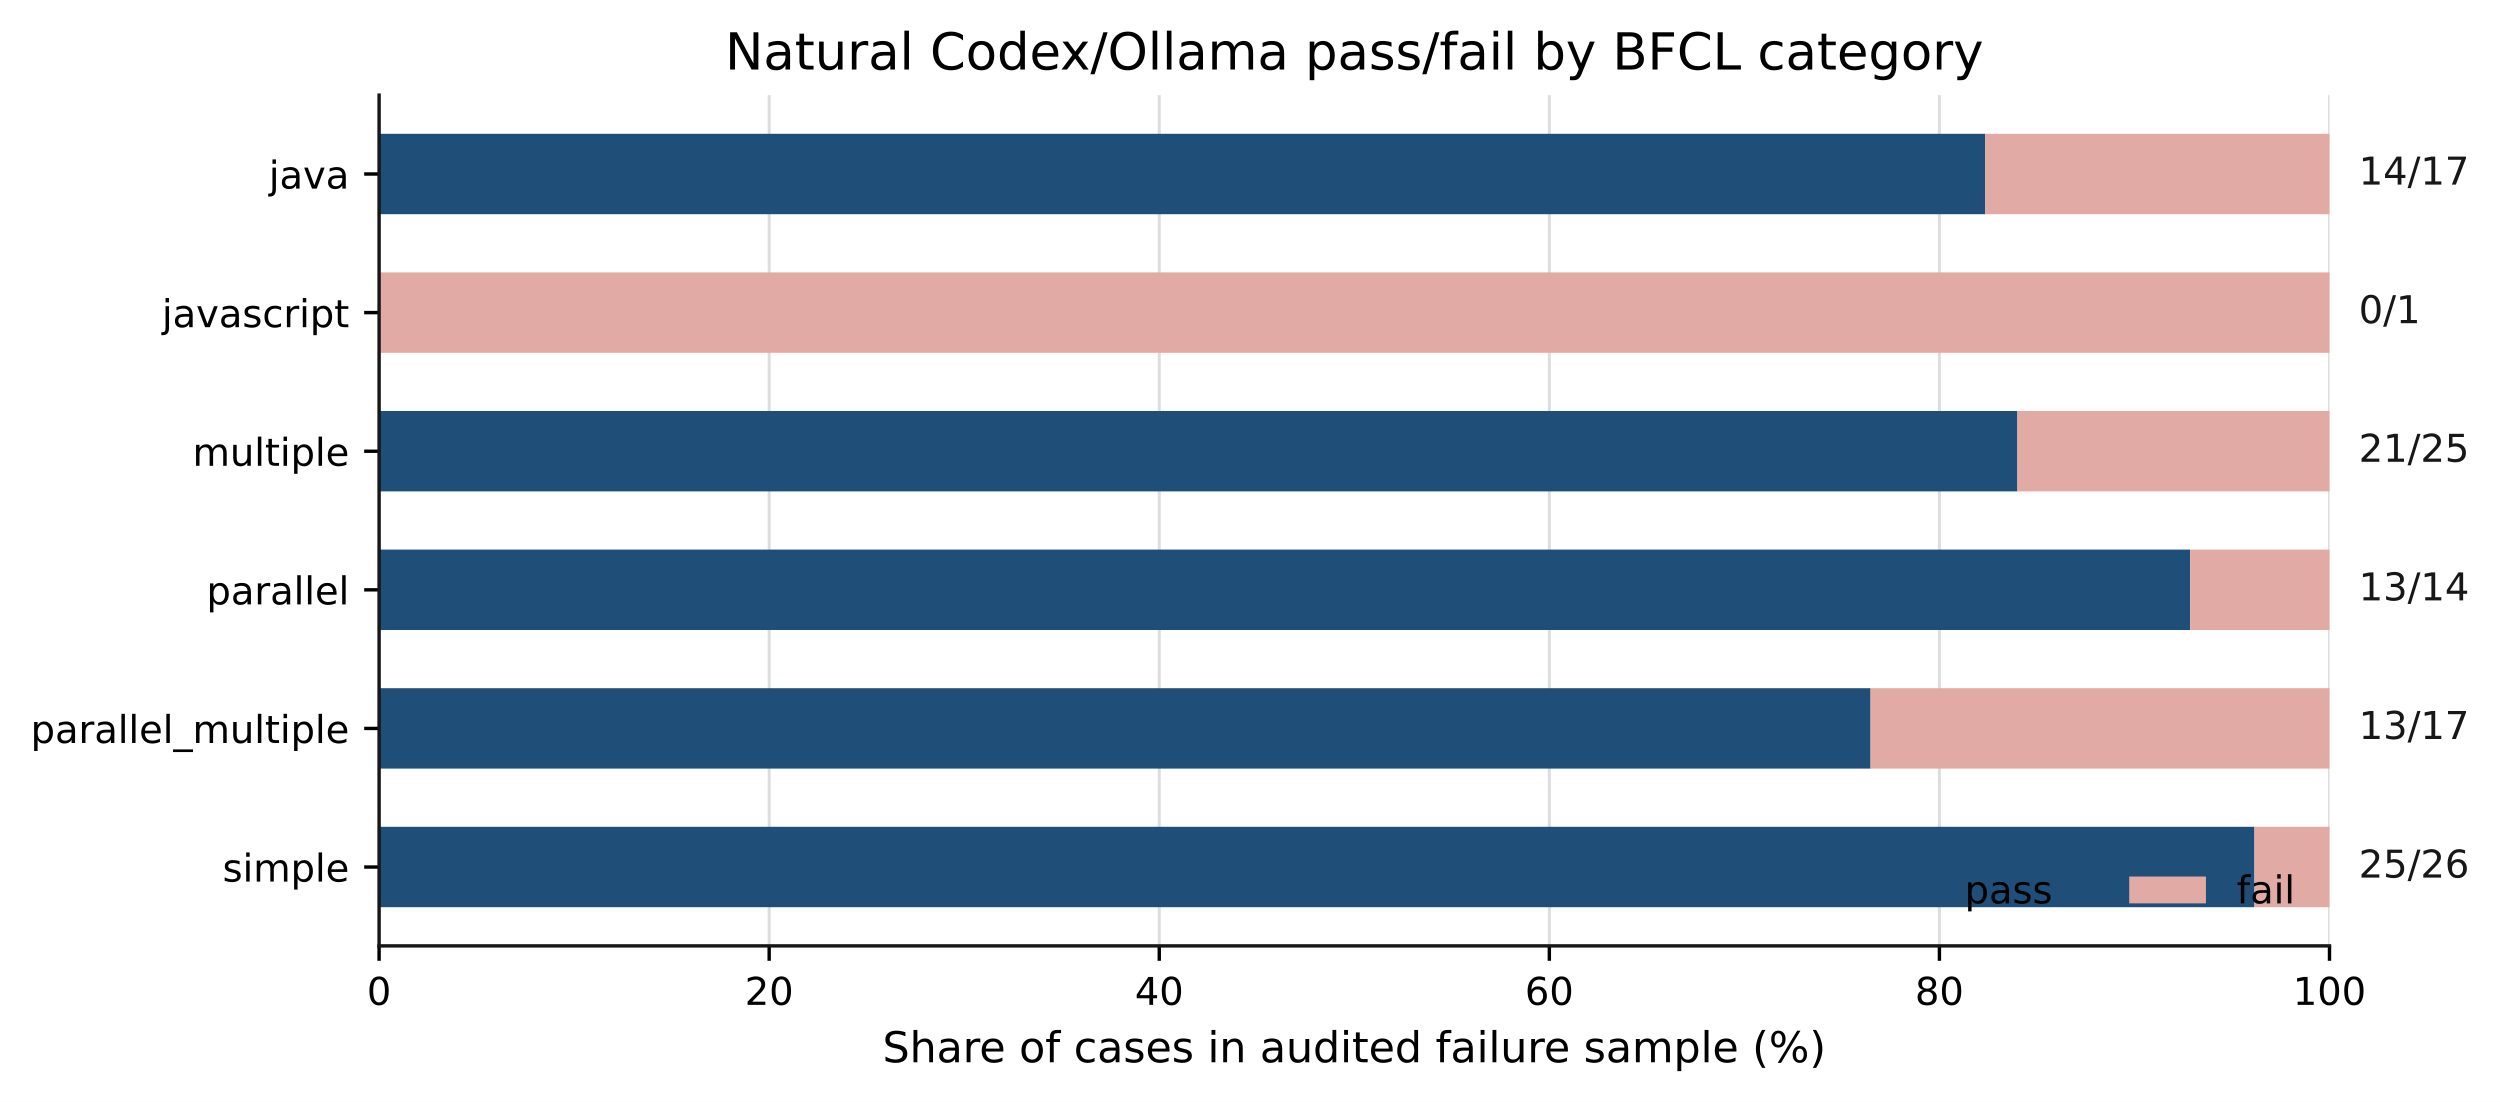
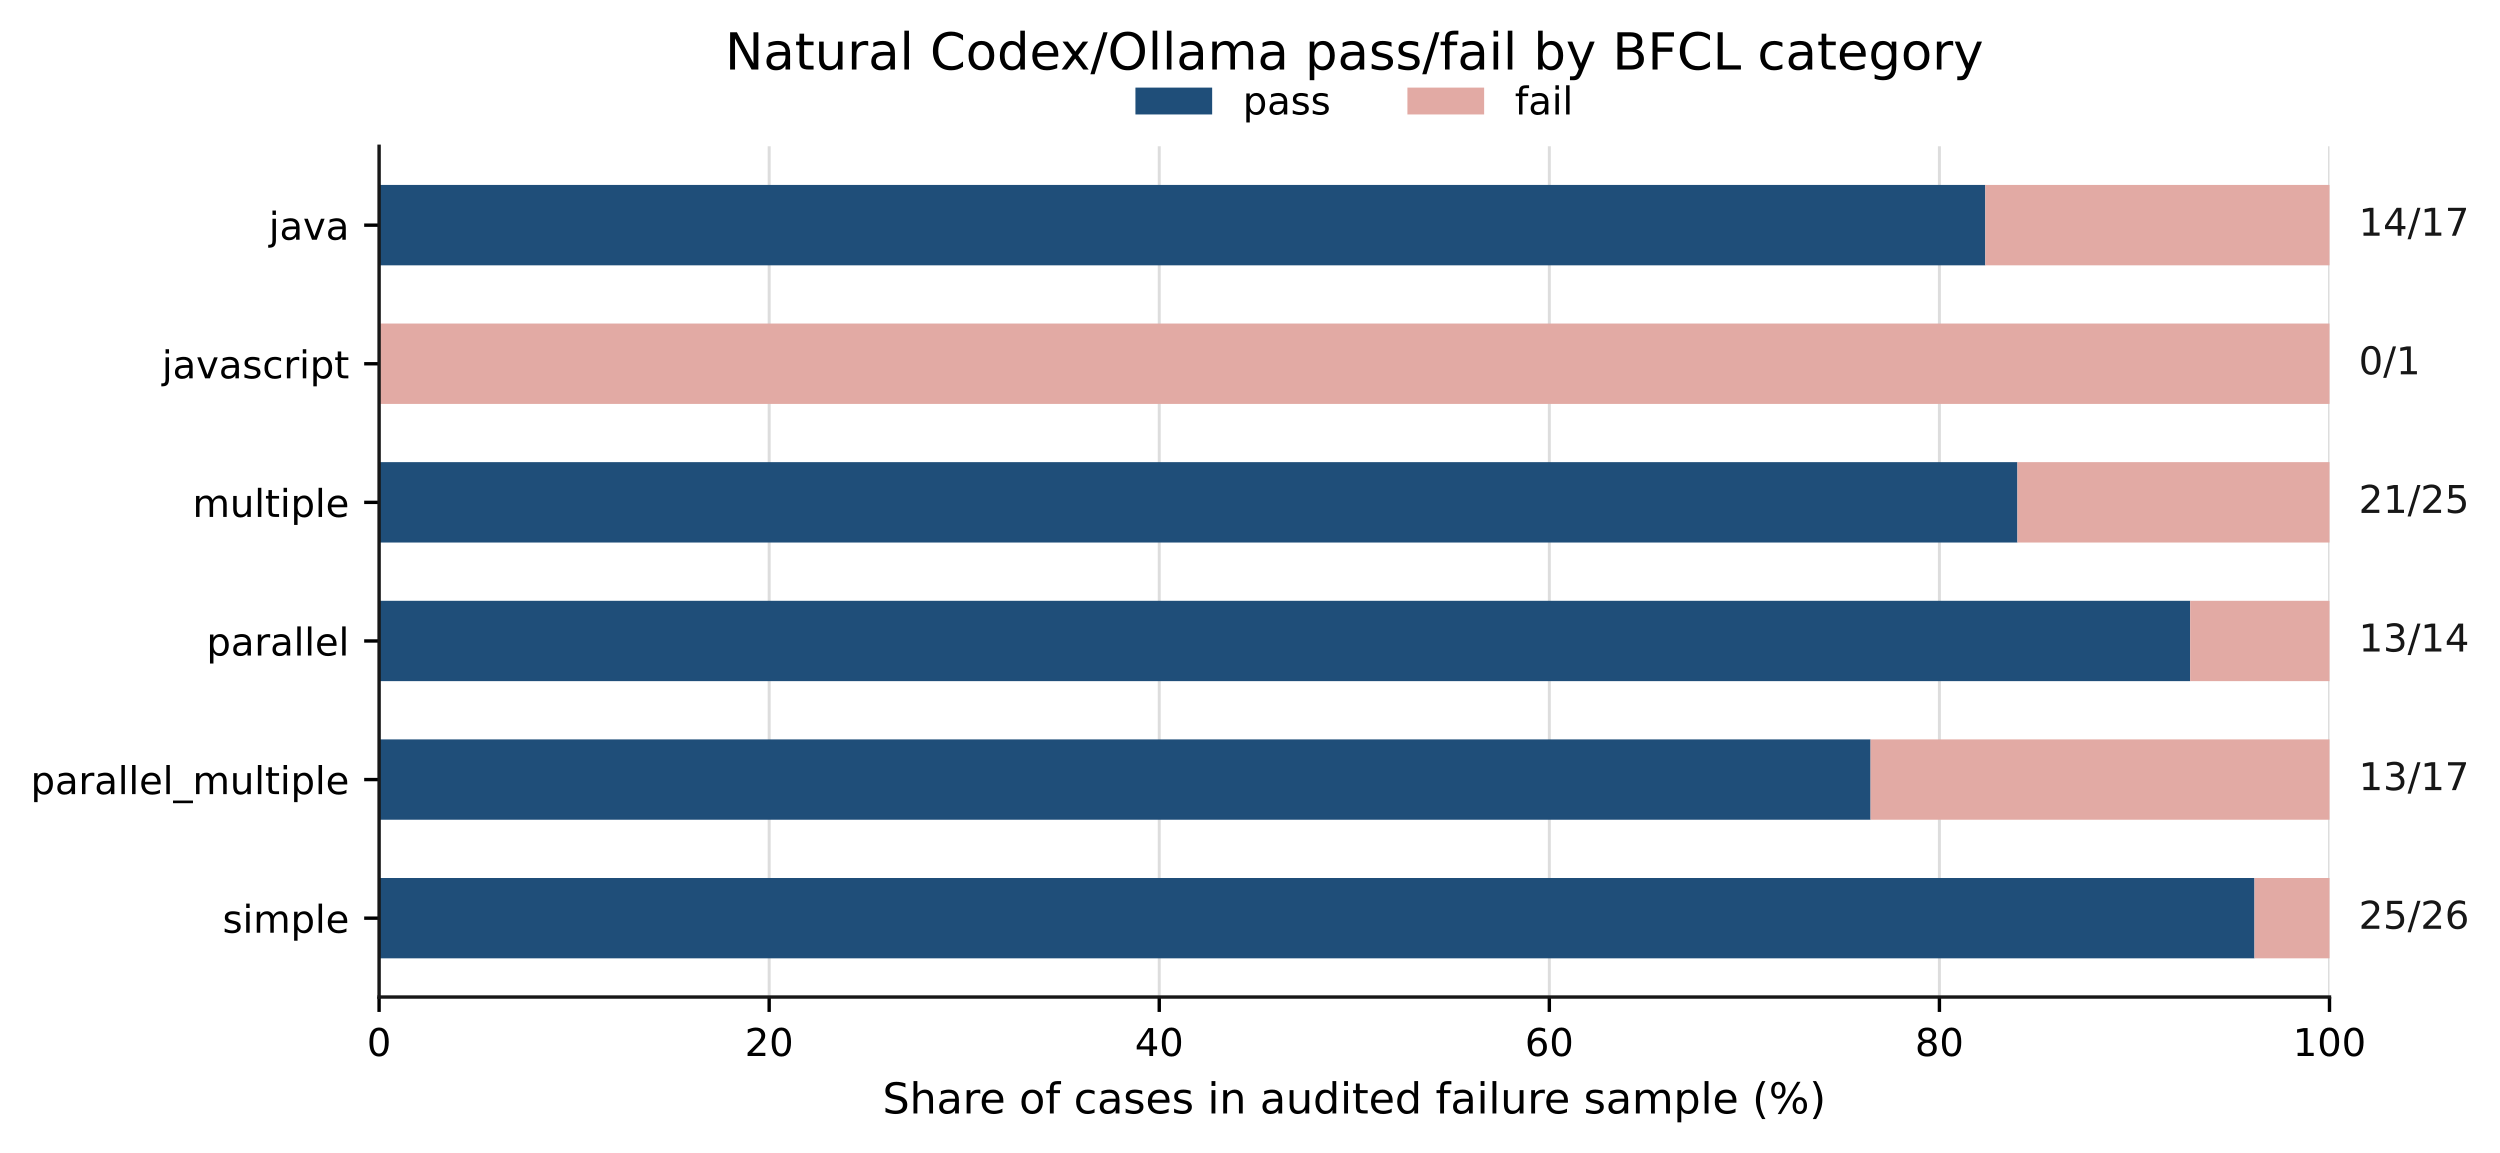
- <svg xmlns="http://www.w3.org/2000/svg" xmlns:xlink="http://www.w3.org/1999/xlink" width="586.494pt" height="258.491pt" viewBox="0 0 586.494 258.491" version="1.1">
+ <svg xmlns="http://www.w3.org/2000/svg" xmlns:xlink="http://www.w3.org/1999/xlink" width="586.494pt" height="270.491pt" viewBox="0 0 586.494 270.491" version="1.1">
  <defs>
    <style type="text/css">*{stroke-linejoin: round; stroke-linecap: butt}</style>
  </defs>
  <g id="figure_1">
    <g id="patch_1">
-       <path d="M 0 258.491  L 586.494 258.491  L 586.494 0  L 0 0  z " style="fill: #ffffff" />
+       <path d="M 0 270.491  L 586.494 270.491  L 586.494 0  L 0 0  z " style="fill: #ffffff" />
    </g>
    <g id="axes_1">
      <g id="patch_2">
-         <path d="M 88.934 221.902  L 546.494 221.902  L 546.494 22.318  L 88.934 22.318  z " style="fill: #ffffff" />
+         <path d="M 88.934 233.902  L 546.494 233.902  L 546.494 34.318  L 88.934 34.318  z " style="fill: #ffffff" />
      </g>
      <g id="matplotlib.axis_1">
        <g id="xtick_1">
          <g id="line2d_1">
-             <path d="M 88.934 221.902  L 88.934 22.318  " clip-path="url(#p2d0f11f5c6)" style="fill: none; stroke: #dddddd; stroke-width: 0.7; stroke-linecap: square" />
+             <path d="M 88.934 233.902  L 88.934 34.318  " clip-path="url(#p6384acd45f)" style="fill: none; stroke: #dddddd; stroke-width: 0.7; stroke-linecap: square" />
          </g>
          <g id="line2d_2">
            <defs>
-               <path id="mb023b86d9d" d="M 0 0  L 0 3.5  " style="stroke: #000000; stroke-width: 0.8" />
+               <path id="ma3fe0c417b" d="M 0 0  L 0 3.5  " style="stroke: #000000; stroke-width: 0.8" />
            </defs>
            <g>
-               <use xlink:href="#mb023b86d9d" x="88.934" y="221.902" style="stroke: #000000; stroke-width: 0.8" />
+               <use xlink:href="#ma3fe0c417b" x="88.934" y="233.902" style="stroke: #000000; stroke-width: 0.8" />
            </g>
          </g>
          <g id="text_1">
-             <text style="font-size: 9px; font-family: 'DejaVu Sans'; text-anchor: middle" x="88.934" y="235.741" transform="rotate(-0 88.93375 235.7407)">0</text>
+             <text style="font-size: 9px; font-family: 'DejaVu Sans'; text-anchor: middle" x="88.934" y="247.741" transform="rotate(-0 88.93375 247.7407)">0</text>
          </g>
        </g>
        <g id="xtick_2">
          <g id="line2d_3">
-             <path d="M 180.446 221.902  L 180.446 22.318  " clip-path="url(#p2d0f11f5c6)" style="fill: none; stroke: #dddddd; stroke-width: 0.7; stroke-linecap: square" />
+             <path d="M 180.446 233.902  L 180.446 34.318  " clip-path="url(#p6384acd45f)" style="fill: none; stroke: #dddddd; stroke-width: 0.7; stroke-linecap: square" />
          </g>
          <g id="line2d_4">
            <g>
-               <use xlink:href="#mb023b86d9d" x="180.446" y="221.902" style="stroke: #000000; stroke-width: 0.8" />
+               <use xlink:href="#ma3fe0c417b" x="180.446" y="233.902" style="stroke: #000000; stroke-width: 0.8" />
            </g>
          </g>
          <g id="text_2">
-             <text style="font-size: 9px; font-family: 'DejaVu Sans'; text-anchor: middle" x="180.446" y="235.741" transform="rotate(-0 180.4458 235.7407)">20</text>
+             <text style="font-size: 9px; font-family: 'DejaVu Sans'; text-anchor: middle" x="180.446" y="247.741" transform="rotate(-0 180.4458 247.7407)">20</text>
          </g>
        </g>
        <g id="xtick_3">
          <g id="line2d_5">
-             <path d="M 271.958 221.902  L 271.958 22.318  " clip-path="url(#p2d0f11f5c6)" style="fill: none; stroke: #dddddd; stroke-width: 0.7; stroke-linecap: square" />
+             <path d="M 271.958 233.902  L 271.958 34.318  " clip-path="url(#p6384acd45f)" style="fill: none; stroke: #dddddd; stroke-width: 0.7; stroke-linecap: square" />
          </g>
          <g id="line2d_6">
            <g>
-               <use xlink:href="#mb023b86d9d" x="271.958" y="221.902" style="stroke: #000000; stroke-width: 0.8" />
+               <use xlink:href="#ma3fe0c417b" x="271.958" y="233.902" style="stroke: #000000; stroke-width: 0.8" />
            </g>
          </g>
          <g id="text_3">
-             <text style="font-size: 9px; font-family: 'DejaVu Sans'; text-anchor: middle" x="271.958" y="235.741" transform="rotate(-0 271.9577 235.7407)">40</text>
+             <text style="font-size: 9px; font-family: 'DejaVu Sans'; text-anchor: middle" x="271.958" y="247.741" transform="rotate(-0 271.9577 247.7407)">40</text>
          </g>
        </g>
        <g id="xtick_4">
          <g id="line2d_7">
-             <path d="M 363.47 221.902  L 363.47 22.318  " clip-path="url(#p2d0f11f5c6)" style="fill: none; stroke: #dddddd; stroke-width: 0.7; stroke-linecap: square" />
+             <path d="M 363.47 233.902  L 363.47 34.318  " clip-path="url(#p6384acd45f)" style="fill: none; stroke: #dddddd; stroke-width: 0.7; stroke-linecap: square" />
          </g>
          <g id="line2d_8">
            <g>
-               <use xlink:href="#mb023b86d9d" x="363.47" y="221.902" style="stroke: #000000; stroke-width: 0.8" />
+               <use xlink:href="#ma3fe0c417b" x="363.47" y="233.902" style="stroke: #000000; stroke-width: 0.8" />
            </g>
          </g>
          <g id="text_4">
-             <text style="font-size: 9px; font-family: 'DejaVu Sans'; text-anchor: middle" x="363.47" y="235.741" transform="rotate(-0 363.4697 235.7407)">60</text>
+             <text style="font-size: 9px; font-family: 'DejaVu Sans'; text-anchor: middle" x="363.47" y="247.741" transform="rotate(-0 363.4697 247.7407)">60</text>
          </g>
        </g>
        <g id="xtick_5">
          <g id="line2d_9">
-             <path d="M 454.982 221.902  L 454.982 22.318  " clip-path="url(#p2d0f11f5c6)" style="fill: none; stroke: #dddddd; stroke-width: 0.7; stroke-linecap: square" />
+             <path d="M 454.982 233.902  L 454.982 34.318  " clip-path="url(#p6384acd45f)" style="fill: none; stroke: #dddddd; stroke-width: 0.7; stroke-linecap: square" />
          </g>
          <g id="line2d_10">
            <g>
-               <use xlink:href="#mb023b86d9d" x="454.982" y="221.902" style="stroke: #000000; stroke-width: 0.8" />
+               <use xlink:href="#ma3fe0c417b" x="454.982" y="233.902" style="stroke: #000000; stroke-width: 0.8" />
            </g>
          </g>
          <g id="text_5">
-             <text style="font-size: 9px; font-family: 'DejaVu Sans'; text-anchor: middle" x="454.982" y="235.741" transform="rotate(-0 454.9817 235.7407)">80</text>
+             <text style="font-size: 9px; font-family: 'DejaVu Sans'; text-anchor: middle" x="454.982" y="247.741" transform="rotate(-0 454.9817 247.7407)">80</text>
          </g>
        </g>
        <g id="xtick_6">
          <g id="line2d_11">
-             <path d="M 546.494 221.902  L 546.494 22.318  " clip-path="url(#p2d0f11f5c6)" style="fill: none; stroke: #dddddd; stroke-width: 0.7; stroke-linecap: square" />
+             <path d="M 546.494 233.902  L 546.494 34.318  " clip-path="url(#p6384acd45f)" style="fill: none; stroke: #dddddd; stroke-width: 0.7; stroke-linecap: square" />
          </g>
          <g id="line2d_12">
            <g>
-               <use xlink:href="#mb023b86d9d" x="546.494" y="221.902" style="stroke: #000000; stroke-width: 0.8" />
+               <use xlink:href="#ma3fe0c417b" x="546.494" y="233.902" style="stroke: #000000; stroke-width: 0.8" />
            </g>
          </g>
          <g id="text_6">
-             <text style="font-size: 9px; font-family: 'DejaVu Sans'; text-anchor: middle" x="546.494" y="235.741" transform="rotate(-0 546.4937 235.7407)">100</text>
+             <text style="font-size: 9px; font-family: 'DejaVu Sans'; text-anchor: middle" x="546.494" y="247.741" transform="rotate(-0 546.4937 247.7407)">100</text>
          </g>
        </g>
        <g id="text_7">
-           <text style="font-size: 10px; font-family: 'DejaVu Sans'; text-anchor: middle" x="317.714" y="249.211" transform="rotate(-0 317.7138 249.2109)">Share of cases in audited failure sample (%)</text>
+           <text style="font-size: 10px; font-family: 'DejaVu Sans'; text-anchor: middle" x="317.714" y="261.211" transform="rotate(-0 317.7138 261.2109)">Share of cases in audited failure sample (%)</text>
        </g>
      </g>
      <g id="matplotlib.axis_2">
        <g id="ytick_1">
          <g id="line2d_13">
            <defs>
-               <path id="m6cf1b91d91" d="M 0 0  L -3.5 0  " style="stroke: #000000; stroke-width: 0.8" />
+               <path id="mc44ccb6958" d="M 0 0  L -3.5 0  " style="stroke: #000000; stroke-width: 0.8" />
            </defs>
            <g>
-               <use xlink:href="#m6cf1b91d91" x="88.934" y="40.82" style="stroke: #000000; stroke-width: 0.8" />
+               <use xlink:href="#mc44ccb6958" x="88.934" y="52.82" style="stroke: #000000; stroke-width: 0.8" />
            </g>
          </g>
          <g id="text_8">
-             <text style="font-size: 9px; font-family: 'DejaVu Sans'; text-anchor: end" x="81.934" y="44.239" transform="rotate(-0 81.93375 44.2391)">java</text>
+             <text style="font-size: 9px; font-family: 'DejaVu Sans'; text-anchor: end" x="81.934" y="56.239" transform="rotate(-0 81.93375 56.2391)">java</text>
          </g>
        </g>
        <g id="ytick_2">
          <g id="line2d_14">
            <g>
-               <use xlink:href="#m6cf1b91d91" x="88.934" y="73.336" style="stroke: #000000; stroke-width: 0.8" />
+               <use xlink:href="#mc44ccb6958" x="88.934" y="85.336" style="stroke: #000000; stroke-width: 0.8" />
            </g>
          </g>
          <g id="text_9">
-             <text style="font-size: 9px; font-family: 'DejaVu Sans'; text-anchor: end" x="81.934" y="76.755" transform="rotate(-0 81.93375 76.75523)">javascript</text>
+             <text style="font-size: 9px; font-family: 'DejaVu Sans'; text-anchor: end" x="81.934" y="88.755" transform="rotate(-0 81.93375 88.75523)">javascript</text>
          </g>
        </g>
        <g id="ytick_3">
          <g id="line2d_15">
            <g>
-               <use xlink:href="#m6cf1b91d91" x="88.934" y="105.852" style="stroke: #000000; stroke-width: 0.8" />
+               <use xlink:href="#mc44ccb6958" x="88.934" y="117.852" style="stroke: #000000; stroke-width: 0.8" />
            </g>
          </g>
          <g id="text_10">
-             <text style="font-size: 9px; font-family: 'DejaVu Sans'; text-anchor: end" x="81.934" y="109.271" transform="rotate(-0 81.93375 109.2714)">multiple</text>
+             <text style="font-size: 9px; font-family: 'DejaVu Sans'; text-anchor: end" x="81.934" y="121.271" transform="rotate(-0 81.93375 121.2714)">multiple</text>
          </g>
        </g>
        <g id="ytick_4">
          <g id="line2d_16">
            <g>
-               <use xlink:href="#m6cf1b91d91" x="88.934" y="138.368" style="stroke: #000000; stroke-width: 0.8" />
+               <use xlink:href="#mc44ccb6958" x="88.934" y="150.368" style="stroke: #000000; stroke-width: 0.8" />
            </g>
          </g>
          <g id="text_11">
-             <text style="font-size: 9px; font-family: 'DejaVu Sans'; text-anchor: end" x="81.934" y="141.787" transform="rotate(-0 81.93375 141.7875)">parallel</text>
+             <text style="font-size: 9px; font-family: 'DejaVu Sans'; text-anchor: end" x="81.934" y="153.787" transform="rotate(-0 81.93375 153.7875)">parallel</text>
          </g>
        </g>
        <g id="ytick_5">
          <g id="line2d_17">
            <g>
-               <use xlink:href="#m6cf1b91d91" x="88.934" y="170.884" style="stroke: #000000; stroke-width: 0.8" />
+               <use xlink:href="#mc44ccb6958" x="88.934" y="182.884" style="stroke: #000000; stroke-width: 0.8" />
            </g>
          </g>
          <g id="text_12">
-             <text style="font-size: 9px; font-family: 'DejaVu Sans'; text-anchor: end" x="81.934" y="174.304" transform="rotate(-0 81.93375 174.3036)">parallel_multiple</text>
+             <text style="font-size: 9px; font-family: 'DejaVu Sans'; text-anchor: end" x="81.934" y="186.304" transform="rotate(-0 81.93375 186.3036)">parallel_multiple</text>
          </g>
        </g>
        <g id="ytick_6">
          <g id="line2d_18">
            <g>
-               <use xlink:href="#m6cf1b91d91" x="88.934" y="203.4" style="stroke: #000000; stroke-width: 0.8" />
+               <use xlink:href="#mc44ccb6958" x="88.934" y="215.4" style="stroke: #000000; stroke-width: 0.8" />
            </g>
          </g>
          <g id="text_13">
-             <text style="font-size: 9px; font-family: 'DejaVu Sans'; text-anchor: end" x="81.934" y="206.82" transform="rotate(-0 81.93375 206.8197)">simple</text>
+             <text style="font-size: 9px; font-family: 'DejaVu Sans'; text-anchor: end" x="81.934" y="218.82" transform="rotate(-0 81.93375 218.8197)">simple</text>
          </g>
        </g>
      </g>
      <g id="patch_3">
-         <path d="M 88.934 31.39  L 465.748 31.39  L 465.748 50.249  L 88.934 50.249  z " clip-path="url(#p2d0f11f5c6)" style="fill: #1f4e79" />
+         <path d="M 88.934 43.39  L 465.748 43.39  L 465.748 62.249  L 88.934 62.249  z " clip-path="url(#p6384acd45f)" style="fill: #1f4e79" />
      </g>
      <g id="patch_4">
-         <path d="M 88.934 63.906  L 88.934 63.906  L 88.934 82.766  L 88.934 82.766  z " clip-path="url(#p2d0f11f5c6)" style="fill: #1f4e79" />
+         <path d="M 88.934 75.906  L 88.934 75.906  L 88.934 94.766  L 88.934 94.766  z " clip-path="url(#p6384acd45f)" style="fill: #1f4e79" />
      </g>
      <g id="patch_5">
-         <path d="M 88.934 96.422  L 473.284 96.422  L 473.284 115.282  L 88.934 115.282  z " clip-path="url(#p2d0f11f5c6)" style="fill: #1f4e79" />
+         <path d="M 88.934 108.422  L 473.284 108.422  L 473.284 127.282  L 88.934 127.282  z " clip-path="url(#p6384acd45f)" style="fill: #1f4e79" />
      </g>
      <g id="patch_6">
-         <path d="M 88.934 128.939  L 513.811 128.939  L 513.811 147.798  L 88.934 147.798  z " clip-path="url(#p2d0f11f5c6)" style="fill: #1f4e79" />
+         <path d="M 88.934 140.939  L 513.811 140.939  L 513.811 159.798  L 88.934 159.798  z " clip-path="url(#p6384acd45f)" style="fill: #1f4e79" />
      </g>
      <g id="patch_7">
-         <path d="M 88.934 161.455  L 438.833 161.455  L 438.833 180.314  L 88.934 180.314  z " clip-path="url(#p2d0f11f5c6)" style="fill: #1f4e79" />
+         <path d="M 88.934 173.455  L 438.833 173.455  L 438.833 192.314  L 88.934 192.314  z " clip-path="url(#p6384acd45f)" style="fill: #1f4e79" />
      </g>
      <g id="patch_8">
-         <path d="M 88.934 193.971  L 528.895 193.971  L 528.895 212.83  L 88.934 212.83  z " clip-path="url(#p2d0f11f5c6)" style="fill: #1f4e79" />
+         <path d="M 88.934 205.971  L 528.895 205.971  L 528.895 224.83  L 88.934 224.83  z " clip-path="url(#p6384acd45f)" style="fill: #1f4e79" />
      </g>
      <g id="patch_9">
-         <path d="M 465.748 31.39  L 546.494 31.39  L 546.494 50.249  L 465.748 50.249  z " clip-path="url(#p2d0f11f5c6)" style="fill: #e2aaa4" />
+         <path d="M 465.748 43.39  L 546.494 43.39  L 546.494 62.249  L 465.748 62.249  z " clip-path="url(#p6384acd45f)" style="fill: #e2aaa4" />
      </g>
      <g id="patch_10">
-         <path d="M 88.934 63.906  L 546.494 63.906  L 546.494 82.766  L 88.934 82.766  z " clip-path="url(#p2d0f11f5c6)" style="fill: #e2aaa4" />
+         <path d="M 88.934 75.906  L 546.494 75.906  L 546.494 94.766  L 88.934 94.766  z " clip-path="url(#p6384acd45f)" style="fill: #e2aaa4" />
      </g>
      <g id="patch_11">
-         <path d="M 473.284 96.422  L 546.494 96.422  L 546.494 115.282  L 473.284 115.282  z " clip-path="url(#p2d0f11f5c6)" style="fill: #e2aaa4" />
+         <path d="M 473.284 108.422  L 546.494 108.422  L 546.494 127.282  L 473.284 127.282  z " clip-path="url(#p6384acd45f)" style="fill: #e2aaa4" />
      </g>
      <g id="patch_12">
-         <path d="M 513.811 128.939  L 546.494 128.939  L 546.494 147.798  L 513.811 147.798  z " clip-path="url(#p2d0f11f5c6)" style="fill: #e2aaa4" />
+         <path d="M 513.811 140.939  L 546.494 140.939  L 546.494 159.798  L 513.811 159.798  z " clip-path="url(#p6384acd45f)" style="fill: #e2aaa4" />
      </g>
      <g id="patch_13">
-         <path d="M 438.833 161.455  L 546.494 161.455  L 546.494 180.314  L 438.833 180.314  z " clip-path="url(#p2d0f11f5c6)" style="fill: #e2aaa4" />
+         <path d="M 438.833 173.455  L 546.494 173.455  L 546.494 192.314  L 438.833 192.314  z " clip-path="url(#p6384acd45f)" style="fill: #e2aaa4" />
      </g>
      <g id="patch_14">
-         <path d="M 528.895 193.971  L 546.494 193.971  L 546.494 212.83  L 528.895 212.83  z " clip-path="url(#p2d0f11f5c6)" style="fill: #e2aaa4" />
+         <path d="M 528.895 205.971  L 546.494 205.971  L 546.494 224.83  L 528.895 224.83  z " clip-path="url(#p6384acd45f)" style="fill: #e2aaa4" />
      </g>
      <g id="patch_15">
-         <path d="M 88.934 221.902  L 88.934 22.318  " style="fill: none; stroke: #171717; stroke-width: 0.8; stroke-linejoin: miter; stroke-linecap: square" />
+         <path d="M 88.934 233.902  L 88.934 34.318  " style="fill: none; stroke: #171717; stroke-width: 0.8; stroke-linejoin: miter; stroke-linecap: square" />
      </g>
      <g id="patch_16">
-         <path d="M 88.934 221.902  L 546.494 221.902  " style="fill: none; stroke: #171717; stroke-width: 0.8; stroke-linejoin: miter; stroke-linecap: square" />
+         <path d="M 88.934 233.902  L 546.494 233.902  " style="fill: none; stroke: #171717; stroke-width: 0.8; stroke-linejoin: miter; stroke-linecap: square" />
      </g>
      <g id="text_14">
-         <text style="font-size: 9px; font-family: 'DejaVu Sans'; text-anchor: start; fill: #171717" x="553.357" y="43.303" transform="rotate(-0 553.3572 43.30324)">14/17</text>
+         <text style="font-size: 9px; font-family: 'DejaVu Sans'; text-anchor: start; fill: #171717" x="553.357" y="55.303" transform="rotate(-0 553.3572 55.30324)">14/17</text>
      </g>
      <g id="text_15">
-         <text style="font-size: 9px; font-family: 'DejaVu Sans'; text-anchor: start; fill: #171717" x="553.357" y="75.819" transform="rotate(-0 553.3572 75.81937)">0/1</text>
+         <text style="font-size: 9px; font-family: 'DejaVu Sans'; text-anchor: start; fill: #171717" x="553.357" y="87.819" transform="rotate(-0 553.3572 87.81937)">0/1</text>
      </g>
      <g id="text_16">
-         <text style="font-size: 9px; font-family: 'DejaVu Sans'; text-anchor: start; fill: #171717" x="553.357" y="108.335" transform="rotate(-0 553.3572 108.3355)">21/25</text>
+         <text style="font-size: 9px; font-family: 'DejaVu Sans'; text-anchor: start; fill: #171717" x="553.357" y="120.335" transform="rotate(-0 553.3572 120.3355)">21/25</text>
      </g>
      <g id="text_17">
-         <text style="font-size: 9px; font-family: 'DejaVu Sans'; text-anchor: start; fill: #171717" x="553.357" y="140.852" transform="rotate(-0 553.3572 140.8516)">13/14</text>
+         <text style="font-size: 9px; font-family: 'DejaVu Sans'; text-anchor: start; fill: #171717" x="553.357" y="152.852" transform="rotate(-0 553.3572 152.8516)">13/14</text>
      </g>
      <g id="text_18">
-         <text style="font-size: 9px; font-family: 'DejaVu Sans'; text-anchor: start; fill: #171717" x="553.357" y="173.368" transform="rotate(-0 553.3572 173.3678)">13/17</text>
+         <text style="font-size: 9px; font-family: 'DejaVu Sans'; text-anchor: start; fill: #171717" x="553.357" y="185.368" transform="rotate(-0 553.3572 185.3678)">13/17</text>
      </g>
      <g id="text_19">
-         <text style="font-size: 9px; font-family: 'DejaVu Sans'; text-anchor: start; fill: #171717" x="553.357" y="205.884" transform="rotate(-0 553.3572 205.8839)">25/26</text>
+         <text style="font-size: 9px; font-family: 'DejaVu Sans'; text-anchor: start; fill: #171717" x="553.357" y="217.884" transform="rotate(-0 553.3572 217.8839)">25/26</text>
      </g>
      <g id="text_20">
        <text style="font-size: 12px; font-family: 'DejaVu Sans'; text-anchor: middle" x="317.714" y="16.318" transform="rotate(-0 317.7138 16.31812)">Natural Codex/Ollama pass/fail by BFCL category</text>
      </g>
      <g id="legend_1">
        <g id="patch_17">
-           <path d="M 435.704 211.93  L 453.704 211.93  L 453.704 205.63  L 435.704 205.63  z " style="fill: #1f4e79" />
+           <path d="M 266.369 26.851  L 284.369 26.851  L 284.369 20.551  L 266.369 20.551  z " style="fill: #1f4e79" />
        </g>
        <g id="text_21">
-           <text style="font-size: 9px; font-family: 'DejaVu Sans'; text-anchor: start" x="460.904" y="211.93" transform="rotate(-0 460.9038 211.9304)">pass</text>
+           <text style="font-size: 9px; font-family: 'DejaVu Sans'; text-anchor: start" x="291.569" y="26.851" transform="rotate(-0 291.5688 26.85057)">pass</text>
        </g>
        <g id="patch_18">
-           <path d="M 499.51 211.93  L 517.51 211.93  L 517.51 205.63  L 499.51 205.63  z " style="fill: #e2aaa4" />
+           <path d="M 330.175 26.851  L 348.175 26.851  L 348.175 20.551  L 330.175 20.551  z " style="fill: #e2aaa4" />
        </g>
        <g id="text_22">
-           <text style="font-size: 9px; font-family: 'DejaVu Sans'; text-anchor: start" x="524.71" y="211.93" transform="rotate(-0 524.7095 211.9304)">fail</text>
+           <text style="font-size: 9px; font-family: 'DejaVu Sans'; text-anchor: start" x="355.375" y="26.851" transform="rotate(-0 355.3745 26.85057)">fail</text>
        </g>
      </g>
    </g>
  </g>
  <defs>
-     <clipPath id="p2d0f11f5c6">
-       <rect x="88.934" y="22.318" width="457.56" height="199.584" />
+     <clipPath id="p6384acd45f">
+       <rect x="88.934" y="34.318" width="457.56" height="199.584" />
    </clipPath>
  </defs>
</svg>
